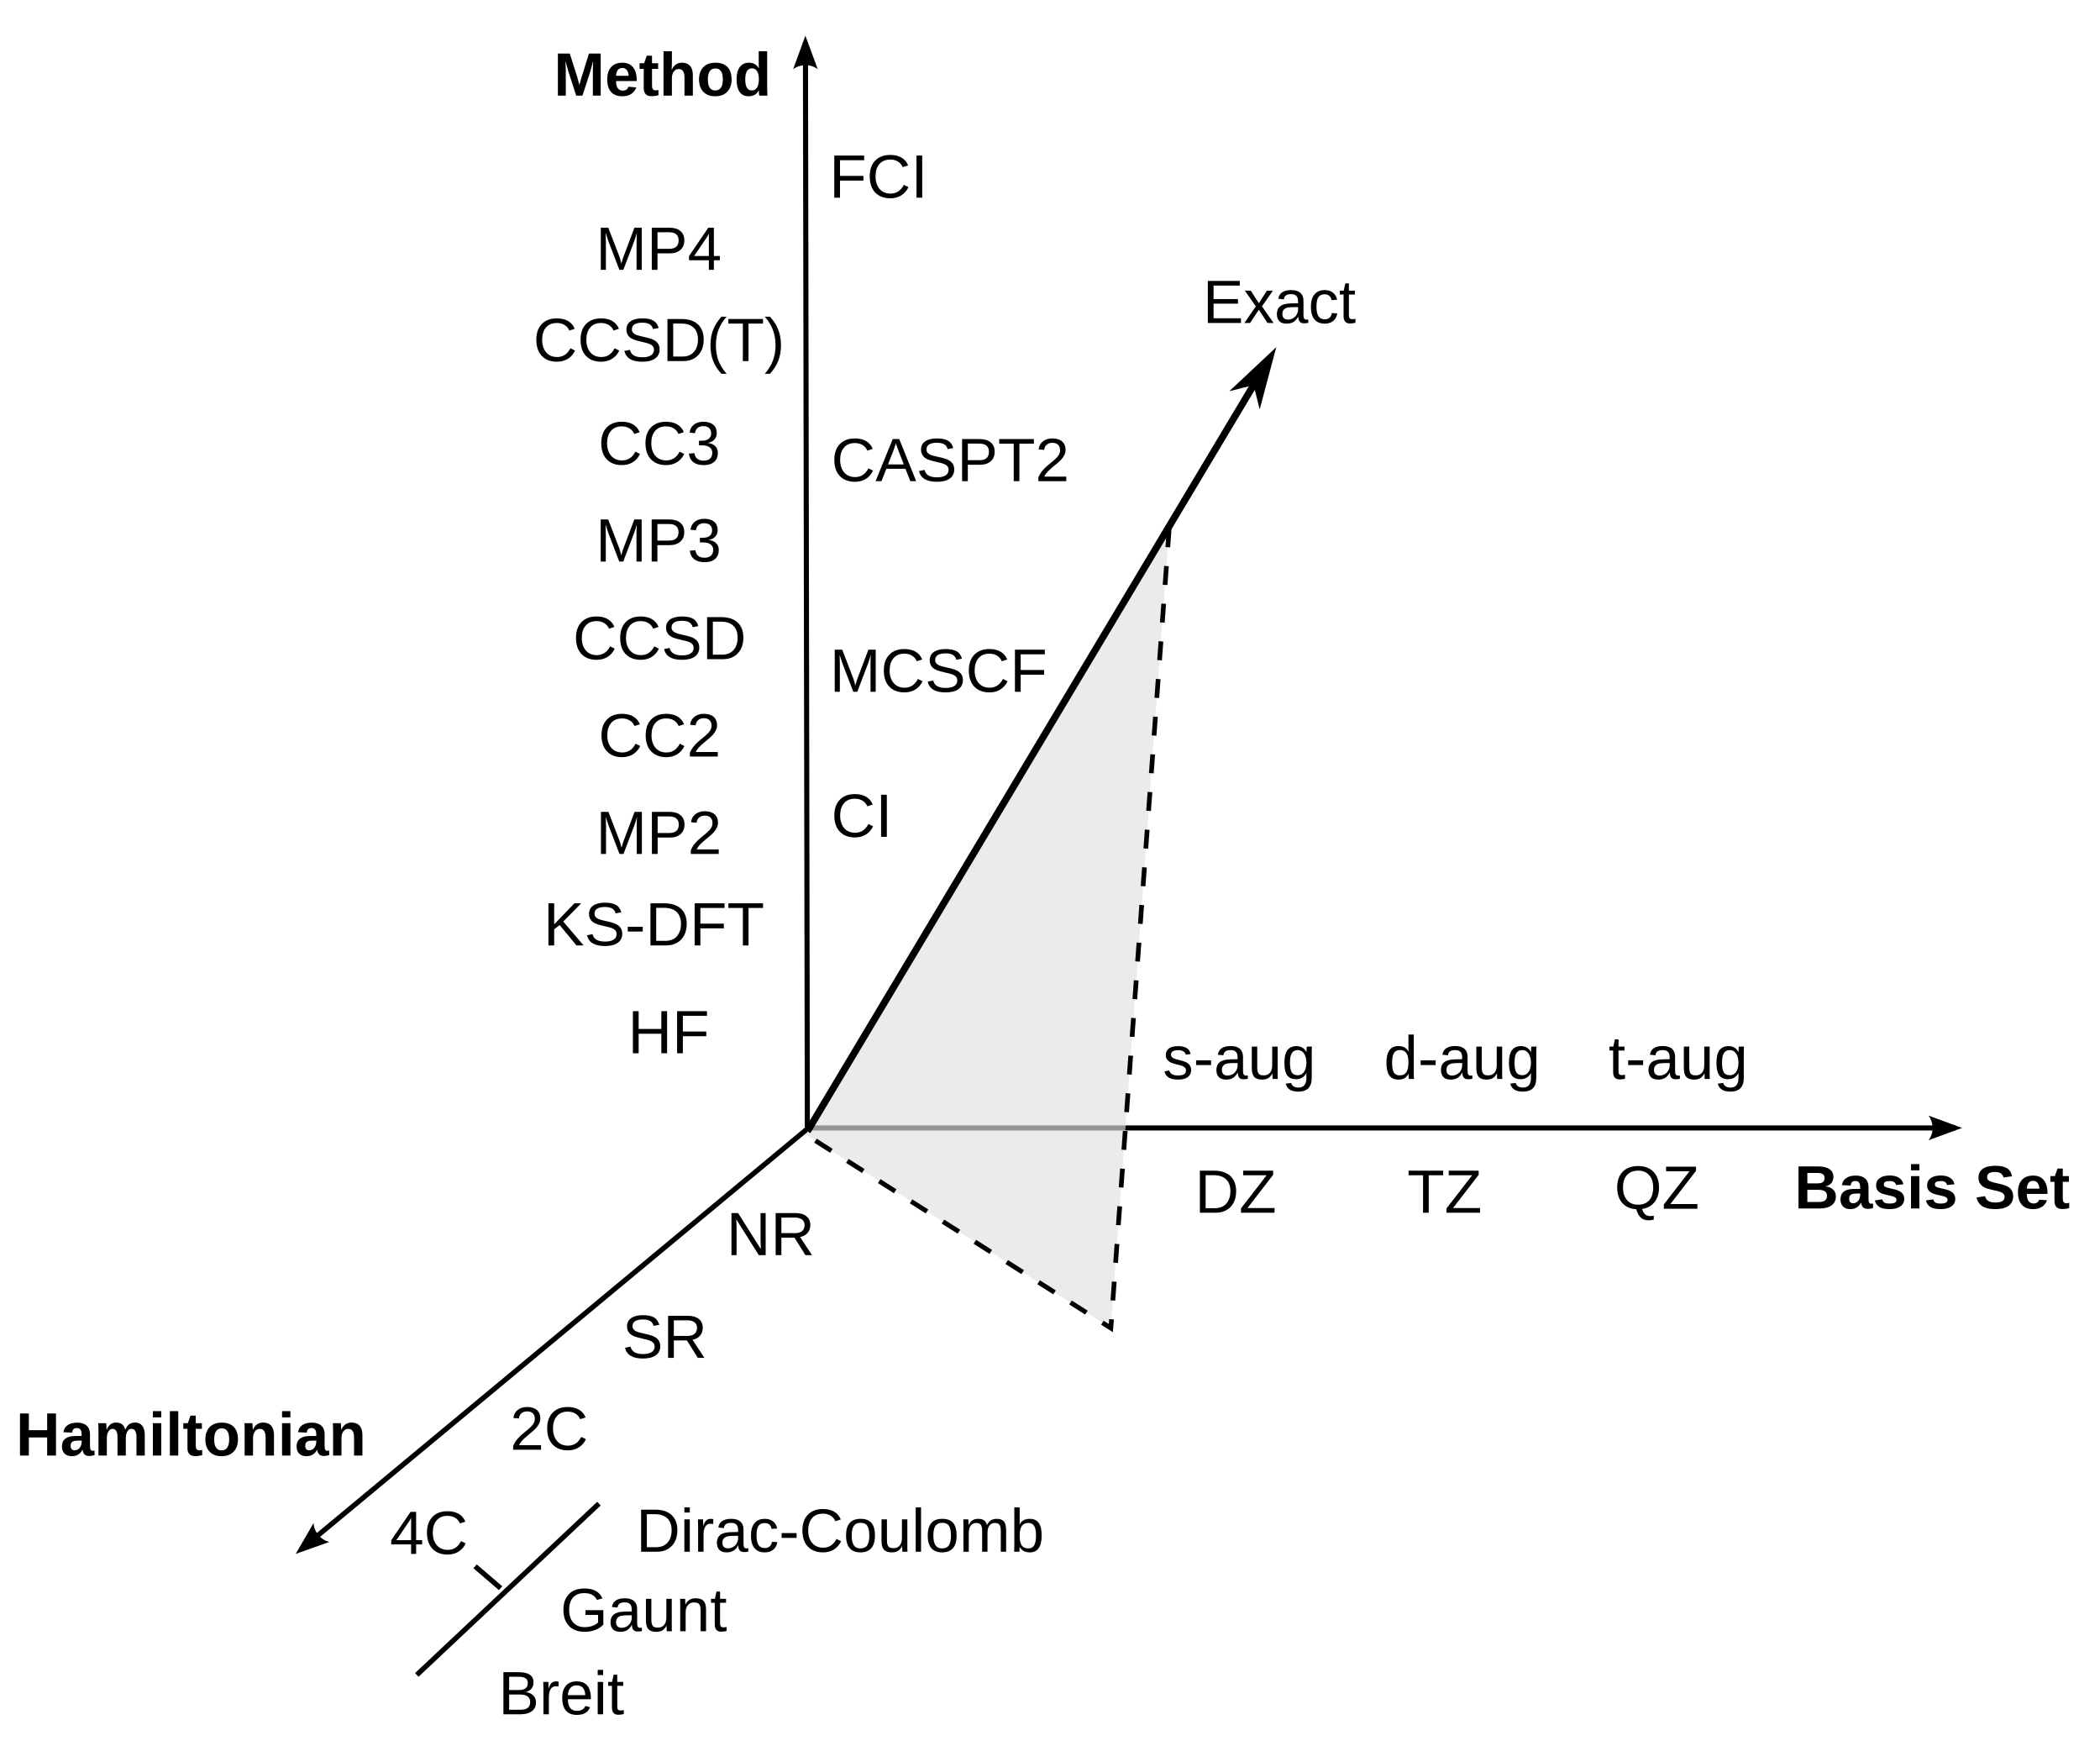
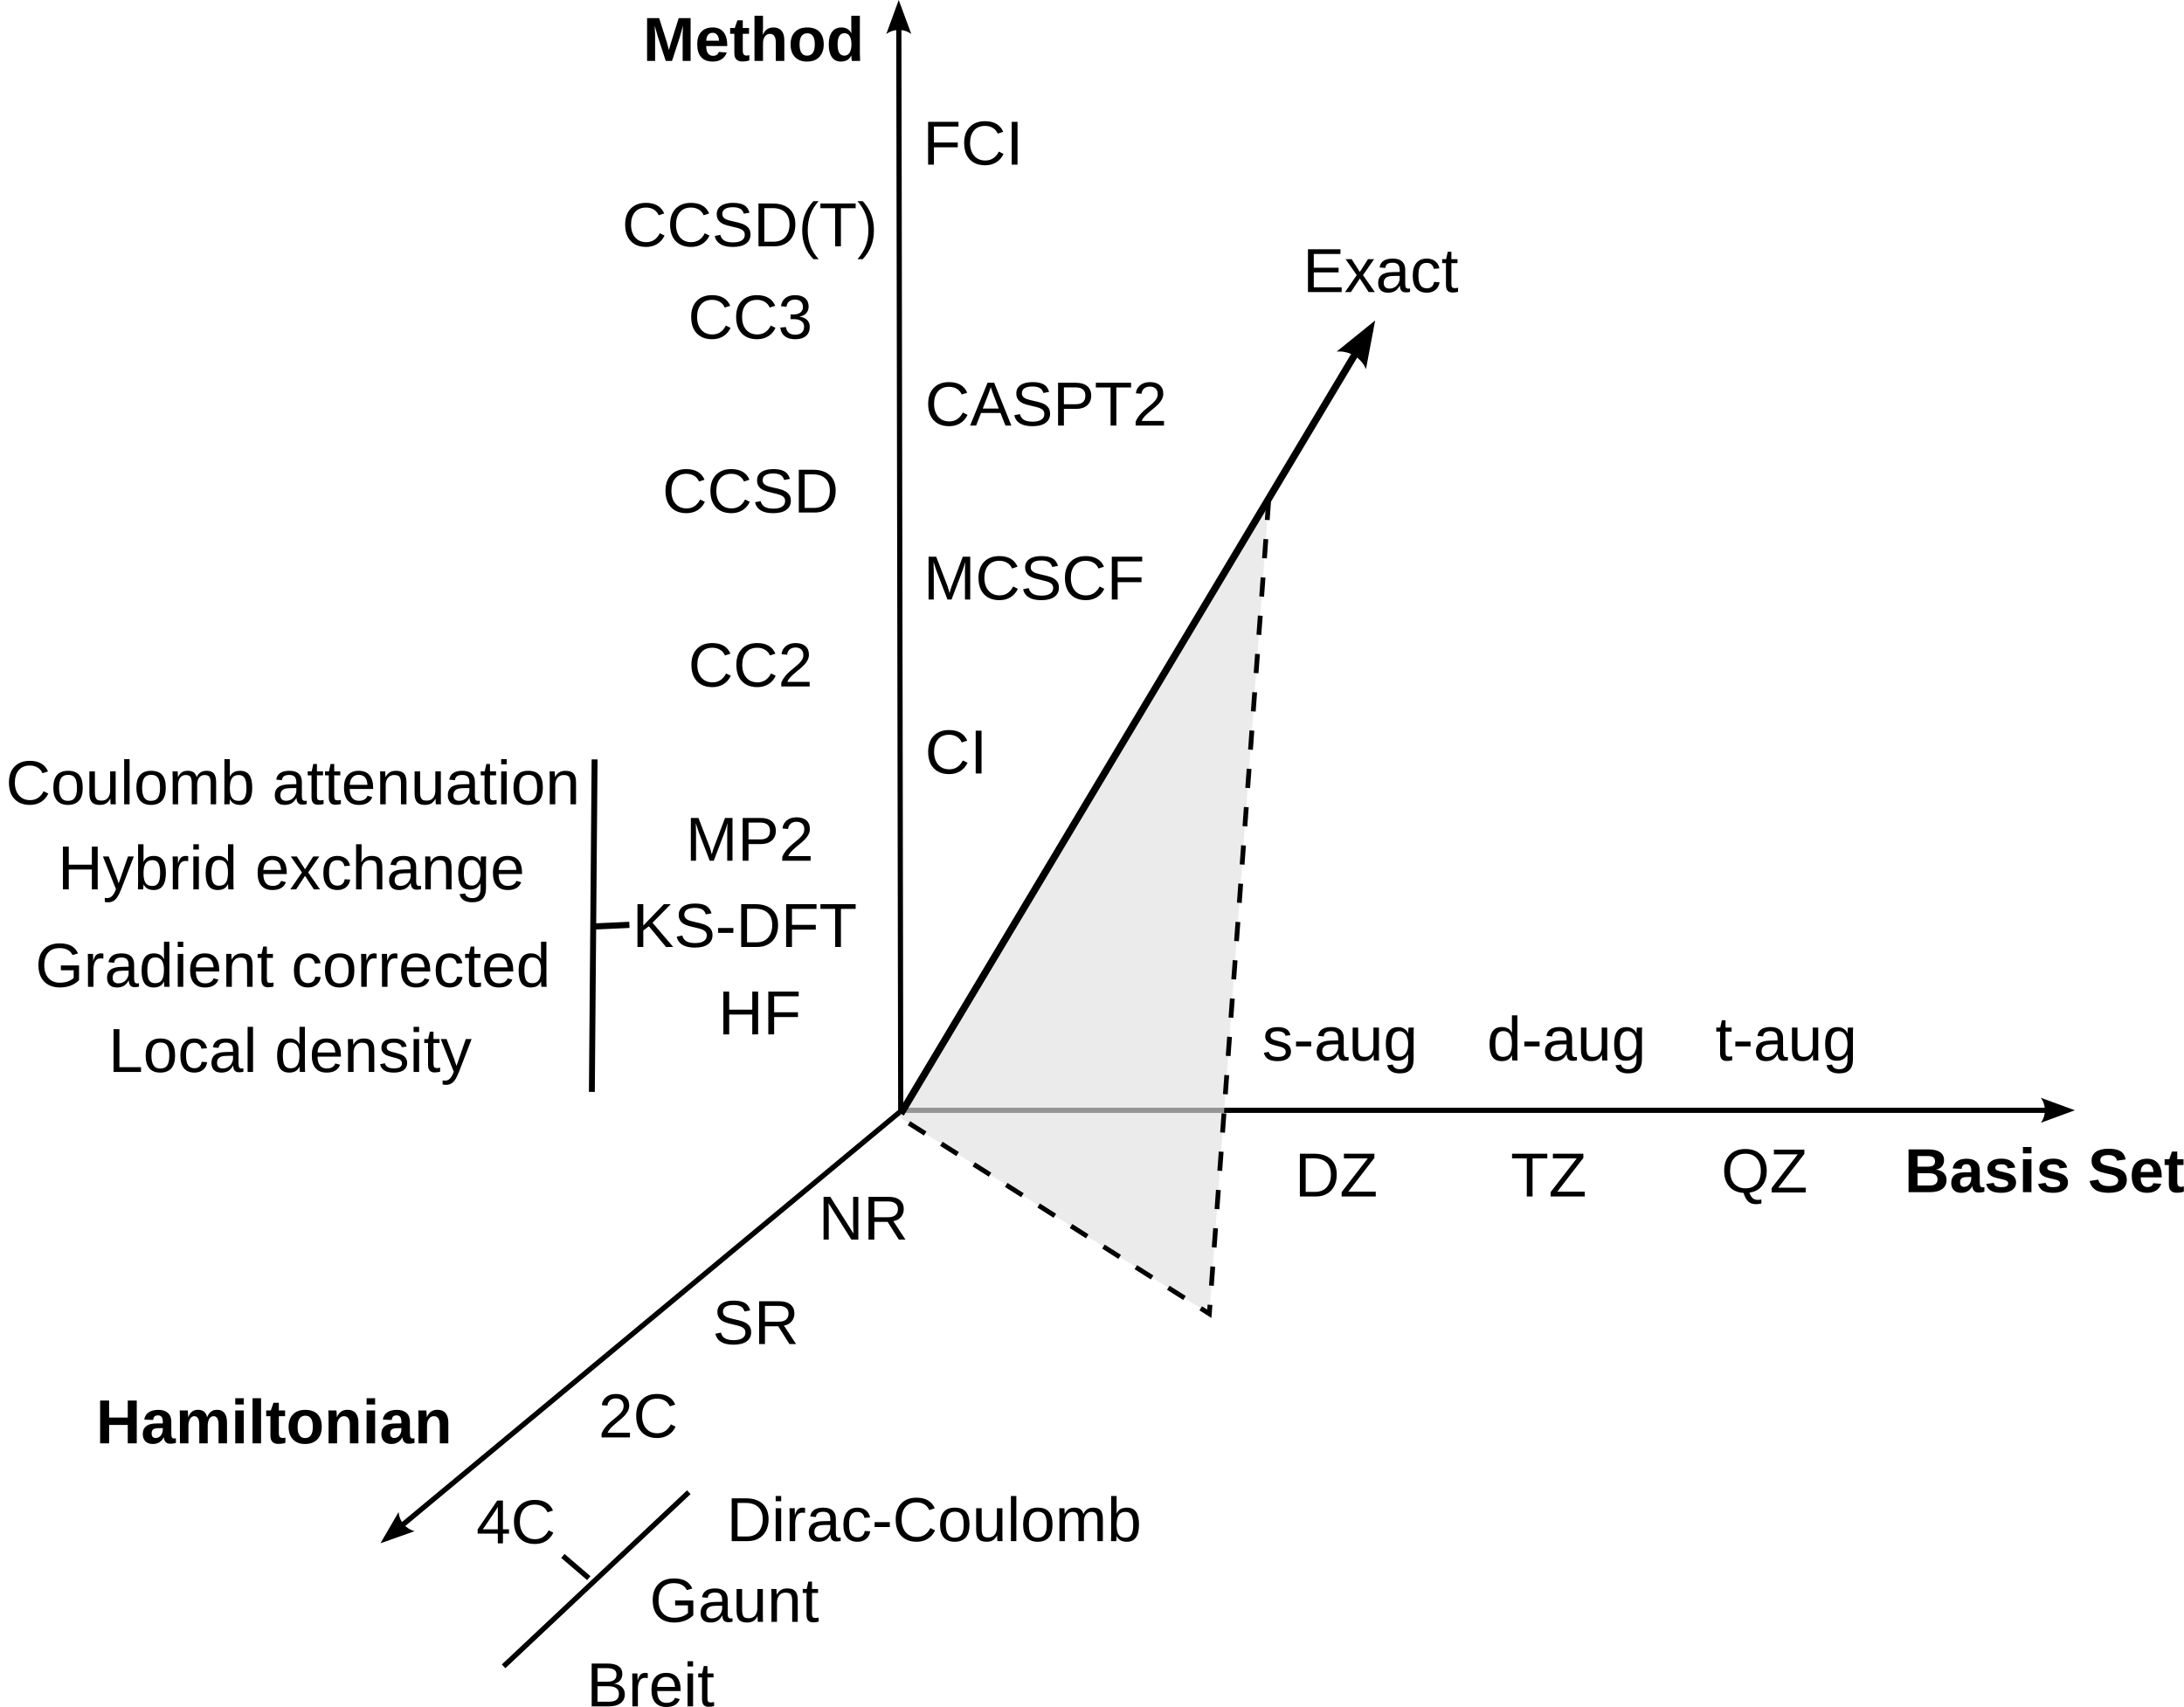
- <svg xmlns="http://www.w3.org/2000/svg" width="411.75" height="342.17" id="svg2" version="1.1">
+ <svg xmlns="http://www.w3.org/2000/svg" width="421.136" height="329.148" id="svg2" version="1.1">
  <defs id="defs4">
    <marker orient="auto" refY="0" refX="0" id="Arrow2Mstart" style="overflow:visible">
      <path id="path4434" style="font-size:12px;fill-rule:evenodd;stroke-width:0.625;stroke-linejoin:round" d="M 8.719,4.034 -2.207,0.016 8.719,-4.002 c -1.745,2.372 -1.735,5.617 -6e-7,8.035 z" transform="scale(0.6,0.6)" />
    </marker>
    <marker orient="auto" refY="0" refX="0" id="Arrow1Mstart" style="overflow:visible">
-       <path id="path4416" d="M 0,0 5,-5 -12.5,0 5,5 0,0 z" style="fill-rule:evenodd;stroke:#000000;stroke-width:1pt;marker-start:none" transform="matrix(0.4,0,0,0.4,4,0)" />
+       <path id="path4416" d="M 0,0 5,-5 -12.5,0 5,5 0,0 Z" style="fill-rule:evenodd;stroke:#000000;stroke-width:1pt;marker-start:none" transform="matrix(0.4,0,0,0.4,4,0)" />
    </marker>
    <marker orient="auto" refY="0" refX="0" id="Arrow2Lend" style="overflow:visible">
      <path id="path3618" style="font-size:12px;fill-rule:evenodd;stroke-width:0.625;stroke-linejoin:round" d="M 8.719,4.034 -2.207,0.016 8.719,-4.002 c -1.745,2.372 -1.735,5.617 -6e-7,8.035 z" transform="matrix(-1.1,0,0,-1.1,-1.1,0)" />
    </marker>
    <marker orient="auto" refY="0" refX="0" id="Arrow2Lstart" style="overflow:visible">
      <path id="path3615" style="font-size:12px;fill-rule:evenodd;stroke-width:0.625;stroke-linejoin:round" d="M 8.719,4.034 -2.207,0.016 8.719,-4.002 c -1.745,2.372 -1.735,5.617 -6e-7,8.035 z" transform="matrix(1.1,0,0,1.1,1.1,0)" />
    </marker>
    <marker orient="auto" refY="0" refX="0" id="Arrow2Mend" style="overflow:visible">
      <path id="path3624" style="font-size:12px;fill-rule:evenodd;stroke-width:0.625;stroke-linejoin:round" d="M 8.719,4.034 -2.207,0.016 8.719,-4.002 c -1.745,2.372 -1.735,5.617 -6e-7,8.035 z" transform="scale(-0.6,-0.6)" />
    </marker>
    <marker orient="auto" refY="0" refX="0" id="Arrow1Lend" style="overflow:visible">
-       <path id="path3600" d="M 0,0 5,-5 -12.5,0 5,5 0,0 z" style="fill-rule:evenodd;stroke:#000000;stroke-width:1pt;marker-start:none" transform="matrix(-0.8,0,0,-0.8,-10,0)" />
+       <path id="path3600" d="M 0,0 5,-5 -12.5,0 5,5 0,0 Z" style="fill-rule:evenodd;stroke:#000000;stroke-width:1pt;marker-start:none" transform="matrix(-0.8,0,0,-0.8,-10,0)" />
    </marker>
    <marker orient="auto" refY="0" refX="0" id="Arrow1Lstart" style="overflow:visible">
-       <path id="path3597" d="M 0,0 5,-5 -12.5,0 5,5 0,0 z" style="fill-rule:evenodd;stroke:#000000;stroke-width:1pt;marker-start:none" transform="matrix(0.8,0,0,0.8,10,0)" />
+       <path id="path3597" d="M 0,0 5,-5 -12.5,0 5,5 0,0 Z" style="fill-rule:evenodd;stroke:#000000;stroke-width:1pt;marker-start:none" transform="matrix(0.8,0,0,0.8,10,0)" />
    </marker>
    <marker orient="auto" refY="0" refX="0" id="Arrow1Mend" style="overflow:visible">
-       <path id="path3606" d="M 0,0 5,-5 -12.5,0 5,5 0,0 z" style="fill-rule:evenodd;stroke:#000000;stroke-width:1pt;marker-start:none" transform="matrix(-0.4,0,0,-0.4,-4,0)" />
+       <path id="path3606" d="M 0,0 5,-5 -12.5,0 5,5 0,0 Z" style="fill-rule:evenodd;stroke:#000000;stroke-width:1pt;marker-start:none" transform="matrix(-0.4,0,0,-0.4,-4,0)" />
    </marker>
  </defs>
-   <g id="layer1" transform="translate(-121.1667,-316.1108)">
-     <path style="fill:none;stroke:#000000;stroke-width:1;stroke-linecap:butt;stroke-linejoin:miter;stroke-miterlimit:4;stroke-opacity:1;stroke-dasharray:none;marker-start:url(#Arrow2Mstart);marker-end:url(#Arrow2Mend)" d="m 279.091,324.434 0.374,212.779 225.076,0" id="path2816" />
-     <path id="path6678" d="M 350.41,419.686 338.973,576.442 278.82,538.287" style="fill:#e1e1e1;fill-opacity:0.662;stroke:#000000;stroke-width:0.925;stroke-linecap:butt;stroke-linejoin:miter;stroke-miterlimit:4;stroke-opacity:1;stroke-dasharray:3.701, 3.701;stroke-dashoffset:0;marker-start:none" />
-     <path style="fill:none;stroke:#000000;stroke-width:1;stroke-linecap:butt;stroke-linejoin:miter;stroke-miterlimit:4;stroke-opacity:1;stroke-dasharray:none;marker-start:none;marker-end:url(#Arrow2Mend)" d="m 279.228,537.578 -99.067,82.265" id="path2818" />
-     <path style="fill:#e1e1e1;fill-opacity:1;stroke:#000000;stroke-width:1.367px;stroke-linecap:butt;stroke-linejoin:miter;stroke-opacity:1;marker-end:url(#Arrow1Mend)" d="M 279.476,537.872 370.03,386.465" id="path5760" />
-     <text xml:space="preserve" style="font-size:12px;font-style:normal;font-variant:normal;font-weight:normal;font-stretch:normal;text-align:start;line-height:125%;writing-mode:lr-tb;text-anchor:start;fill:#000000;fill-opacity:1;stroke:none;font-family:Arial;-inkscape-font-specification:Arial" x="355.444" y="553.828" id="text3013">
+   <g id="layer1" transform="translate(-105.7786,-323.1095)">
+     <path style="fill:none;stroke:#000000;stroke-width:1;stroke-linecap:butt;stroke-linejoin:miter;stroke-miterlimit:4;stroke-dasharray:none;stroke-opacity:1;marker-end:url(#Arrow2Mend);marker-start:url(#Arrow2Mstart)" d="m 279.091,324.434 0.374,212.779 225.076,0" id="path2816" />
+     <path id="path6678" d="M 350.41,419.686 338.973,576.442 278.82,538.287" style="fill:#e1e1e1;fill-opacity:0.662;stroke:#000000;stroke-width:0.925;stroke-linecap:butt;stroke-linejoin:miter;stroke-miterlimit:4;stroke-dasharray:3.701, 3.701;stroke-dashoffset:0;stroke-opacity:1;marker-end:" />
+     <path style="fill:none;stroke:#000000;stroke-width:1;stroke-linecap:butt;stroke-linejoin:miter;stroke-miterlimit:4;stroke-dasharray:none;stroke-opacity:1;marker-start:;marker-end:url(#Arrow2Mend)" d="m 279.228,537.578 -99.067,82.265" id="path2818" />
+     <path style="fill:#e1e1e1;fill-opacity:1;stroke:#000000;stroke-width:1.367px;stroke-linecap:butt;stroke-linejoin:miter;stroke-opacity:1;marker-end:url(#Arrow2Mend)" d="M 279.476,537.872 370.03,386.465" id="path5760" />
+     <text xml:space="preserve" style="font-style:normal;font-variant:normal;font-weight:normal;font-stretch:normal;font-size:12px;line-height:125%;font-family:Arial;-inkscape-font-specification:Arial;text-align:start;writing-mode:lr-tb;text-anchor:start;fill:#000000;fill-opacity:1;stroke:none" x="355.444" y="553.828" id="text3013">
      <tspan id="tspan3015" x="355.444" y="553.828">DZ</tspan>
    </text>
-     <text xml:space="preserve" style="font-size:12px;font-style:normal;font-variant:normal;font-weight:normal;font-stretch:normal;text-align:start;line-height:125%;writing-mode:lr-tb;text-anchor:start;fill:#000000;fill-opacity:1;stroke:none;font-family:Arial;-inkscape-font-specification:Arial" x="397.078" y="553.828" id="text3013-9">
+     <text xml:space="preserve" style="font-style:normal;font-variant:normal;font-weight:normal;font-stretch:normal;font-size:12px;line-height:125%;font-family:Arial;-inkscape-font-specification:Arial;text-align:start;writing-mode:lr-tb;text-anchor:start;fill:#000000;fill-opacity:1;stroke:none" x="397.078" y="553.828" id="text3013-9">
      <tspan id="tspan3015-2" x="397.078" y="553.828">TZ</tspan>
    </text>
-     <text xml:space="preserve" style="font-size:12px;font-style:normal;font-variant:normal;font-weight:normal;font-stretch:normal;text-align:start;line-height:125%;writing-mode:lr-tb;text-anchor:start;fill:#000000;fill-opacity:1;stroke:none;font-family:Arial;-inkscape-font-specification:Arial" x="437.686" y="553.048" id="text3013-9-6">
+     <text xml:space="preserve" style="font-style:normal;font-variant:normal;font-weight:normal;font-stretch:normal;font-size:12px;line-height:125%;font-family:Arial;-inkscape-font-specification:Arial;text-align:start;writing-mode:lr-tb;text-anchor:start;fill:#000000;fill-opacity:1;stroke:none" x="437.686" y="553.048" id="text3013-9-6">
      <tspan id="tspan3015-2-8" x="437.686" y="553.048">QZ</tspan>
    </text>
-     <text xml:space="preserve" style="font-size:12px;font-style:normal;font-variant:normal;font-weight:normal;font-stretch:normal;fill:#000000;fill-opacity:1;stroke:none;font-family:Arial;-inkscape-font-specification:Arial" x="349.158" y="527.606" id="text5709">
+     <text xml:space="preserve" style="font-style:normal;font-variant:normal;font-weight:normal;font-stretch:normal;font-size:12px;font-family:Arial;-inkscape-font-specification:Arial;fill:#000000;fill-opacity:1;stroke:none" x="349.158" y="527.606" id="text5709">
      <tspan id="tspan5711" x="349.158" y="527.606">s-aug    d-aug    t-aug</tspan>
    </text>
-     <text xml:space="preserve" style="font-size:12px;font-style:normal;font-variant:normal;font-weight:normal;font-stretch:normal;fill:#000000;fill-opacity:1;stroke:none;font-family:Arial;-inkscape-font-specification:Arial" x="357.002" y="379.426" id="text5713">
+     <text xml:space="preserve" style="font-style:normal;font-variant:normal;font-weight:normal;font-stretch:normal;font-size:12px;font-family:Arial;-inkscape-font-specification:Arial;fill:#000000;fill-opacity:1;stroke:none" x="357.002" y="379.426" id="text5713">
      <tspan id="tspan5715" x="357.002" y="379.426">Exact</tspan>
    </text>
-     <text xml:space="preserve" style="font-size:12px;font-style:normal;font-variant:normal;font-weight:normal;font-stretch:normal;fill:#000000;fill-opacity:1;stroke:none;font-family:Arial;-inkscape-font-specification:Arial" x="244.278" y="522.569" id="text5717">
+     <text xml:space="preserve" style="font-style:normal;font-variant:normal;font-weight:normal;font-stretch:normal;font-size:12px;font-family:Arial;-inkscape-font-specification:Arial;fill:#000000;fill-opacity:1;stroke:none" x="244.278" y="522.569" id="text5717">
      <tspan id="tspan5719" x="244.278" y="522.569">HF</tspan>
    </text>
-     <text xml:space="preserve" style="font-size:12px;font-style:normal;font-variant:normal;font-weight:normal;font-stretch:normal;fill:#000000;fill-opacity:1;stroke:none;font-family:Arial;-inkscape-font-specification:Arial" x="238.006" y="483.504" id="text5721">
-       <tspan id="tspan5723" x="238.006" y="483.504">MP2</tspan>
+     <text xml:space="preserve" style="font-style:normal;font-variant:normal;font-weight:normal;font-stretch:normal;font-size:12px;font-family:Arial;-inkscape-font-specification:Arial;fill:#000000;fill-opacity:1;stroke:none" x="238.006" y="489.087" id="text5721">
+       <tspan id="tspan5723" x="238.006" y="489.087">MP2</tspan>
    </text>
-     <text xml:space="preserve" style="font-size:12px;font-style:normal;font-variant:normal;font-weight:normal;font-stretch:normal;fill:#000000;fill-opacity:1;stroke:none;font-family:Arial;-inkscape-font-specification:Arial" x="238.493" y="464.405" id="text5725">
-       <tspan id="tspan5727" x="238.493" y="464.405">CC2</tspan>
+     <text xml:space="preserve" style="font-style:normal;font-variant:normal;font-weight:normal;font-stretch:normal;font-size:12px;font-family:Arial;-inkscape-font-specification:Arial;fill:#000000;fill-opacity:1;stroke:none" x="238.493" y="455.485" id="text5725">
+       <tspan id="tspan5727" x="238.493" y="455.485">CC2</tspan>
    </text>
-     <text xml:space="preserve" style="font-size:12px;font-style:normal;font-variant:normal;font-weight:normal;font-stretch:normal;fill:#000000;fill-opacity:1;stroke:none;font-family:Arial;-inkscape-font-specification:Arial" x="283.852" y="451.711" id="text5729">
-       <tspan id="tspan5731" x="283.852" y="451.711">MCSCF</tspan>
+     <text xml:space="preserve" style="font-style:normal;font-variant:normal;font-weight:normal;font-stretch:normal;font-size:12px;font-family:Arial;-inkscape-font-specification:Arial;fill:#000000;fill-opacity:1;stroke:none" x="283.852" y="438.713" id="text5729">
+       <tspan id="tspan5731" x="283.852" y="438.713">MCSCF</tspan>
    </text>
-     <text xml:space="preserve" style="font-size:12px;font-style:normal;font-variant:normal;font-weight:normal;font-stretch:normal;fill:#000000;fill-opacity:1;stroke:none;font-family:Arial;-inkscape-font-specification:Arial" x="284.145" y="480.14" id="text5733">
-       <tspan id="tspan5735" x="284.145" y="480.14">CI</tspan>
+     <text xml:space="preserve" style="font-style:normal;font-variant:normal;font-weight:normal;font-stretch:normal;font-size:12px;font-family:Arial;-inkscape-font-specification:Arial;fill:#000000;fill-opacity:1;stroke:none" x="284.145" y="472.256" id="text5733">
+       <tspan id="tspan5735" x="284.145" y="472.256">CI</tspan>
    </text>
-     <text xml:space="preserve" style="font-size:12px;font-style:normal;font-variant:normal;font-weight:normal;font-stretch:normal;fill:#000000;fill-opacity:1;stroke:none;font-family:Arial;-inkscape-font-specification:Arial" x="284.145" y="410.426" id="text5737">
-       <tspan id="tspan5739" x="284.145" y="410.426">CASPT2</tspan>
+     <text xml:space="preserve" style="font-style:normal;font-variant:normal;font-weight:normal;font-stretch:normal;font-size:12px;font-family:Arial;-inkscape-font-specification:Arial;fill:#000000;fill-opacity:1;stroke:none" x="284.145" y="405.169" id="text5737">
+       <tspan id="tspan5739" x="284.145" y="405.169">CASPT2</tspan>
    </text>
-     <text xml:space="preserve" style="font-size:12px;font-style:normal;font-variant:normal;font-weight:normal;font-stretch:normal;fill:#000000;fill-opacity:1;stroke:none;font-family:Arial;-inkscape-font-specification:Arial" x="283.758" y="354.854" id="text5741">
+     <text xml:space="preserve" style="font-style:normal;font-variant:normal;font-weight:normal;font-stretch:normal;font-size:12px;font-family:Arial;-inkscape-font-specification:Arial;fill:#000000;fill-opacity:1;stroke:none" x="283.758" y="354.854" id="text5741">
      <tspan id="tspan5743" x="283.758" y="354.854">FCI</tspan>
    </text>
-     <text xml:space="preserve" style="font-size:12px;font-style:normal;font-variant:normal;font-weight:normal;font-stretch:normal;fill:#000000;fill-opacity:1;stroke:none;font-family:Arial;-inkscape-font-specification:Arial" x="233.492" y="445.324" id="text5745">
-       <tspan id="tspan5747" x="233.492" y="445.324">CCSD</tspan>
+     <text xml:space="preserve" style="font-style:normal;font-variant:normal;font-weight:normal;font-stretch:normal;font-size:12px;font-family:Arial;-inkscape-font-specification:Arial;fill:#000000;fill-opacity:1;stroke:none" x="233.492" y="421.941" id="text5745">
+       <tspan id="tspan5747" x="233.492" y="421.941">CCSD</tspan>
    </text>
-     <text xml:space="preserve" style="font-size:12px;font-style:normal;font-variant:normal;font-weight:normal;font-stretch:normal;fill:#000000;fill-opacity:1;stroke:none;font-family:Arial;-inkscape-font-specification:Arial" x="225.716" y="386.889" id="text5749">
-       <tspan id="tspan5751" x="225.716" y="386.889">CCSD(T)</tspan>
+     <text xml:space="preserve" style="font-style:normal;font-variant:normal;font-weight:normal;font-stretch:normal;font-size:12px;font-family:Arial;-inkscape-font-specification:Arial;fill:#000000;fill-opacity:1;stroke:none" x="225.716" y="370.601" id="text5749">
+       <tspan id="tspan5751" x="225.716" y="370.601">CCSD(T)</tspan>
    </text>
-     <text xml:space="preserve" style="font-size:12px;font-style:normal;font-variant:normal;font-weight:normal;font-stretch:normal;fill:#000000;fill-opacity:1;stroke:none;font-family:Arial;-inkscape-font-specification:Arial" x="238.449" y="407.157" id="text5753">
-       <tspan id="tspan5755" x="238.449" y="407.157">CC3</tspan>
+     <text xml:space="preserve" style="font-style:normal;font-variant:normal;font-weight:normal;font-stretch:normal;font-size:12px;font-family:Arial;-inkscape-font-specification:Arial;fill:#000000;fill-opacity:1;stroke:none" x="238.449" y="388.398" id="text5753">
+       <tspan id="tspan5755" x="238.449" y="388.398">CC3</tspan>
    </text>
-     <text xml:space="preserve" style="font-size:12px;font-style:normal;font-variant:normal;font-weight:normal;font-stretch:normal;fill:#000000;fill-opacity:1;stroke:none;font-family:Arial;-inkscape-font-specification:Arial" x="237.962" y="426.183" id="text5757">
-       <tspan id="tspan5759" x="237.962" y="426.183">MP3</tspan>
+     <text xml:space="preserve" style="font-style:normal;font-variant:normal;font-weight:normal;font-stretch:normal;font-size:12px;font-family:Arial;-inkscape-font-specification:Arial;fill:#000000;fill-opacity:1;stroke:none" x="227.716" y="505.712" id="text5765">
+       <tspan id="tspan5767" x="227.716" y="505.712">KS-DFT</tspan>
    </text>
-     <text xml:space="preserve" style="font-size:12px;font-style:normal;font-variant:normal;font-weight:normal;font-stretch:normal;fill:#000000;fill-opacity:1;stroke:none;font-family:Arial;-inkscape-font-specification:Arial" x="237.98" y="368.997" id="text5761">
-       <tspan id="tspan5763" x="237.98" y="368.997">MP4</tspan>
-     </text>
-     <text xml:space="preserve" style="font-size:12px;font-style:normal;font-variant:normal;font-weight:normal;font-stretch:normal;fill:#000000;fill-opacity:1;stroke:none;font-family:Arial;-inkscape-font-specification:Arial" x="227.716" y="501.426" id="text5765">
-       <tspan id="tspan5767" x="227.716" y="501.426">KS-DFT</tspan>
-     </text>
-     <text xml:space="preserve" style="font-size:12px;font-style:normal;font-variant:normal;font-weight:normal;font-stretch:normal;fill:#000000;fill-opacity:1;stroke:none;font-family:Arial;-inkscape-font-specification:Arial" x="263.6" y="562.14" id="text5791">
+     <text xml:space="preserve" style="font-style:normal;font-variant:normal;font-weight:normal;font-stretch:normal;font-size:12px;font-family:Arial;-inkscape-font-specification:Arial;fill:#000000;fill-opacity:1;stroke:none" x="263.6" y="562.14" id="text5791">
      <tspan id="tspan5793" x="263.6" y="562.14">NR</tspan>
    </text>
-     <text xml:space="preserve" style="font-size:12px;font-style:normal;font-variant:normal;font-weight:normal;font-stretch:normal;fill:#000000;fill-opacity:1;stroke:none;font-family:Arial;-inkscape-font-specification:Arial" x="221.171" y="600.283" id="text5795">
+     <text xml:space="preserve" style="font-style:normal;font-variant:normal;font-weight:normal;font-stretch:normal;font-size:12px;font-family:Arial;-inkscape-font-specification:Arial;fill:#000000;fill-opacity:1;stroke:none" x="221.171" y="600.283" id="text5795">
      <tspan id="tspan5797" x="221.171" y="600.283">2C</tspan>
    </text>
-     <text xml:space="preserve" style="font-size:12px;font-style:normal;font-variant:normal;font-weight:normal;font-stretch:normal;fill:#000000;fill-opacity:1;stroke:none;font-family:Arial;-inkscape-font-specification:Arial" x="197.6" y="620.711" id="text5799">
+     <text xml:space="preserve" style="font-style:normal;font-variant:normal;font-weight:normal;font-stretch:normal;font-size:12px;font-family:Arial;-inkscape-font-specification:Arial;fill:#000000;fill-opacity:1;stroke:none" x="197.6" y="620.711" id="text5799">
      <tspan id="tspan5801" x="197.6" y="620.711">4C</tspan>
    </text>
-     <text xml:space="preserve" style="font-size:12px;font-style:normal;font-variant:normal;font-weight:normal;font-stretch:normal;fill:#000000;fill-opacity:1;stroke:none;font-family:Arial;-inkscape-font-specification:Arial" x="245.885" y="620.283" id="text5803">
+     <text xml:space="preserve" style="font-style:normal;font-variant:normal;font-weight:normal;font-stretch:normal;font-size:12px;font-family:Arial;-inkscape-font-specification:Arial;fill:#000000;fill-opacity:1;stroke:none" x="245.885" y="620.283" id="text5803">
      <tspan id="tspan5805" x="245.885" y="620.283">Dirac-Coulomb</tspan>
    </text>
-     <text xml:space="preserve" style="font-size:12px;font-style:normal;font-variant:normal;font-weight:normal;font-stretch:normal;fill:#000000;fill-opacity:1;stroke:none;font-family:Arial;-inkscape-font-specification:Arial" x="231.028" y="635.854" id="text5807">
+     <text xml:space="preserve" style="font-style:normal;font-variant:normal;font-weight:normal;font-stretch:normal;font-size:12px;font-family:Arial;-inkscape-font-specification:Arial;fill:#000000;fill-opacity:1;stroke:none" x="231.028" y="635.854" id="text5807">
      <tspan id="tspan5809" x="231.028" y="635.854">Gaunt</tspan>
    </text>
-     <text xml:space="preserve" style="font-size:12px;font-style:normal;font-variant:normal;font-weight:normal;font-stretch:normal;fill:#000000;fill-opacity:1;stroke:none;font-family:Arial;-inkscape-font-specification:Arial" x="218.885" y="652.14" id="text5811">
+     <text xml:space="preserve" style="font-style:normal;font-variant:normal;font-weight:normal;font-stretch:normal;font-size:12px;font-family:Arial;-inkscape-font-specification:Arial;fill:#000000;fill-opacity:1;stroke:none" x="218.885" y="652.14" id="text5811">
      <tspan id="tspan5813" x="218.885" y="652.14">Breit</tspan>
    </text>
-     <path style="fill:none;stroke:#000000;stroke-width:1px;stroke-linecap:butt;stroke-linejoin:miter;stroke-opacity:1" d="m 202.885,644.426 35.714,-33.571" id="path5815" />
-     <path style="fill:none;stroke:#000000;stroke-width:1px;stroke-linecap:butt;stroke-linejoin:miter;stroke-opacity:1" d="m 219.314,627.423 -5,-4.286" id="path5817" />
-     <text id="text3070" y="582.283" x="243.171" style="font-size:12px;font-style:normal;font-variant:normal;font-weight:normal;font-stretch:normal;text-align:start;line-height:125%;writing-mode:lr-tb;text-anchor:start;fill:#000000;fill-opacity:1;stroke:none;font-family:Arial;-inkscape-font-specification:Arial" xml:space="preserve">
+     <path style="fill:none;stroke:#000000;stroke-width:1px;stroke-linecap:butt;stroke-linejoin:miter;stroke-opacity:1;marker-end:" d="m 202.885,644.426 35.714,-33.571" id="path5815" />
+     <path style="fill:none;stroke:#000000;stroke-width:1px;stroke-linecap:butt;stroke-linejoin:miter;stroke-opacity:1;marker-end:" d="m 219.314,627.423 -5,-4.286" id="path5817" />
+     <text id="text3070" y="582.283" x="243.171" style="font-style:normal;font-variant:normal;font-weight:normal;font-stretch:normal;font-size:12px;line-height:125%;font-family:Arial;-inkscape-font-specification:Arial;text-align:start;writing-mode:lr-tb;text-anchor:start;fill:#000000;fill-opacity:1;stroke:none" xml:space="preserve">
      <tspan id="tspan3074" x="243.171" y="582.283">SR</tspan>
    </text>
-     <text id="text3076" y="552.997" x="473.002" style="font-size:12px;font-style:normal;font-variant:normal;font-weight:normal;font-stretch:normal;fill:#000000;fill-opacity:1;stroke:none;font-family:Arial;-inkscape-font-specification:Arial" xml:space="preserve">
-       <tspan y="552.997" x="473.002" id="tspan3078" style="font-weight:bold;-inkscape-font-specification:Arial Bold">Basis Set</tspan>
+     <text id="text3076" y="552.997" x="473.002" style="font-style:normal;font-variant:normal;font-weight:normal;font-stretch:normal;font-size:12px;font-family:Arial;-inkscape-font-specification:Arial;fill:#000000;fill-opacity:1;stroke:none" xml:space="preserve">
+       <tspan y="552.997" x="473.002" id="tspan3078" style="font-weight:bold;-inkscape-font-specification:'Arial Bold'">Basis Set</tspan>
    </text>
-     <text xml:space="preserve" style="font-size:12px;font-style:normal;font-variant:normal;font-weight:normal;font-stretch:normal;fill:#000000;fill-opacity:1;stroke:none;font-family:Arial;-inkscape-font-specification:Arial" x="124.288" y="601.426" id="text3080">
-       <tspan id="tspan3082" x="124.288" y="601.426" style="font-weight:bold;-inkscape-font-specification:Arial Bold">Hamiltonian</tspan>
+     <text xml:space="preserve" style="font-style:normal;font-variant:normal;font-weight:normal;font-stretch:normal;font-size:12px;font-family:Arial;-inkscape-font-specification:Arial;fill:#000000;fill-opacity:1;stroke:none" x="124.288" y="601.426" id="text3080">
+       <tspan id="tspan3082" x="124.288" y="601.426" style="font-weight:bold;-inkscape-font-specification:'Arial Bold'">Hamiltonian</tspan>
    </text>
-     <text id="text3084" y="334.854" x="229.758" style="font-size:12px;font-style:normal;font-variant:normal;font-weight:normal;font-stretch:normal;fill:#000000;fill-opacity:1;stroke:none;font-family:Arial;-inkscape-font-specification:Arial" xml:space="preserve">
-       <tspan y="334.854" x="229.758" id="tspan3086" style="font-weight:bold;-inkscape-font-specification:Arial Bold">Method</tspan>
+     <text id="text3084" y="334.854" x="229.758" style="font-style:normal;font-variant:normal;font-weight:normal;font-stretch:normal;font-size:12px;font-family:Arial;-inkscape-font-specification:Arial;fill:#000000;fill-opacity:1;stroke:none" xml:space="preserve">
+       <tspan y="334.854" x="229.758" id="tspan3086" style="font-weight:bold;-inkscape-font-specification:'Arial Bold'">Method</tspan>
+     </text>
+     <path style="fill:none;stroke:#000000;stroke-width:1.138px;stroke-linecap:butt;stroke-linejoin:miter;stroke-opacity:1" d="m 220.433,469.543 -0.527,64.114" id="path5815-3" />
+     <path style="fill:none;stroke:#000000;stroke-width:1.19px;stroke-linecap:butt;stroke-linejoin:miter;stroke-opacity:1" d="m 220.596,501.751 6.544,-0.302" id="path5817-6" />
+     <text xml:space="preserve" style="font-style:normal;font-variant:normal;font-weight:normal;font-stretch:normal;font-size:12px;font-family:Arial;-inkscape-font-specification:Arial;fill:#000000;fill-opacity:1;stroke:none" x="106.893" y="478.197" id="text5749-7">
+       <tspan id="tspan5751-5" x="106.893" y="478.197">Coulomb attenuation</tspan>
+     </text>
+     <text xml:space="preserve" style="font-style:normal;font-variant:normal;font-weight:normal;font-stretch:normal;font-size:12px;font-family:Arial;-inkscape-font-specification:Arial;fill:#000000;fill-opacity:1;stroke:none" x="116.93" y="494.611" id="text5749-7-3">
+       <tspan id="tspan5751-5-5" x="116.93" y="494.611">Hybrid exchange</tspan>
+     </text>
+     <text xml:space="preserve" style="font-style:normal;font-variant:normal;font-weight:normal;font-stretch:normal;font-size:12px;font-family:Arial;-inkscape-font-specification:Arial;fill:#000000;fill-opacity:1;stroke:none" x="112.577" y="513.397" id="text5749-7-6">
+       <tspan id="tspan5751-5-2" x="112.577" y="513.397">Gradient corrected</tspan>
+     </text>
+     <text xml:space="preserve" style="font-style:normal;font-variant:normal;font-weight:normal;font-stretch:normal;font-size:12px;font-family:Arial;-inkscape-font-specification:Arial;fill:#000000;fill-opacity:1;stroke:none" x="126.692" y="529.811" id="text5749-7-9">
+       <tspan id="tspan5751-5-1" x="126.692" y="529.811">Local density</tspan>
    </text>
  </g>
</svg>
